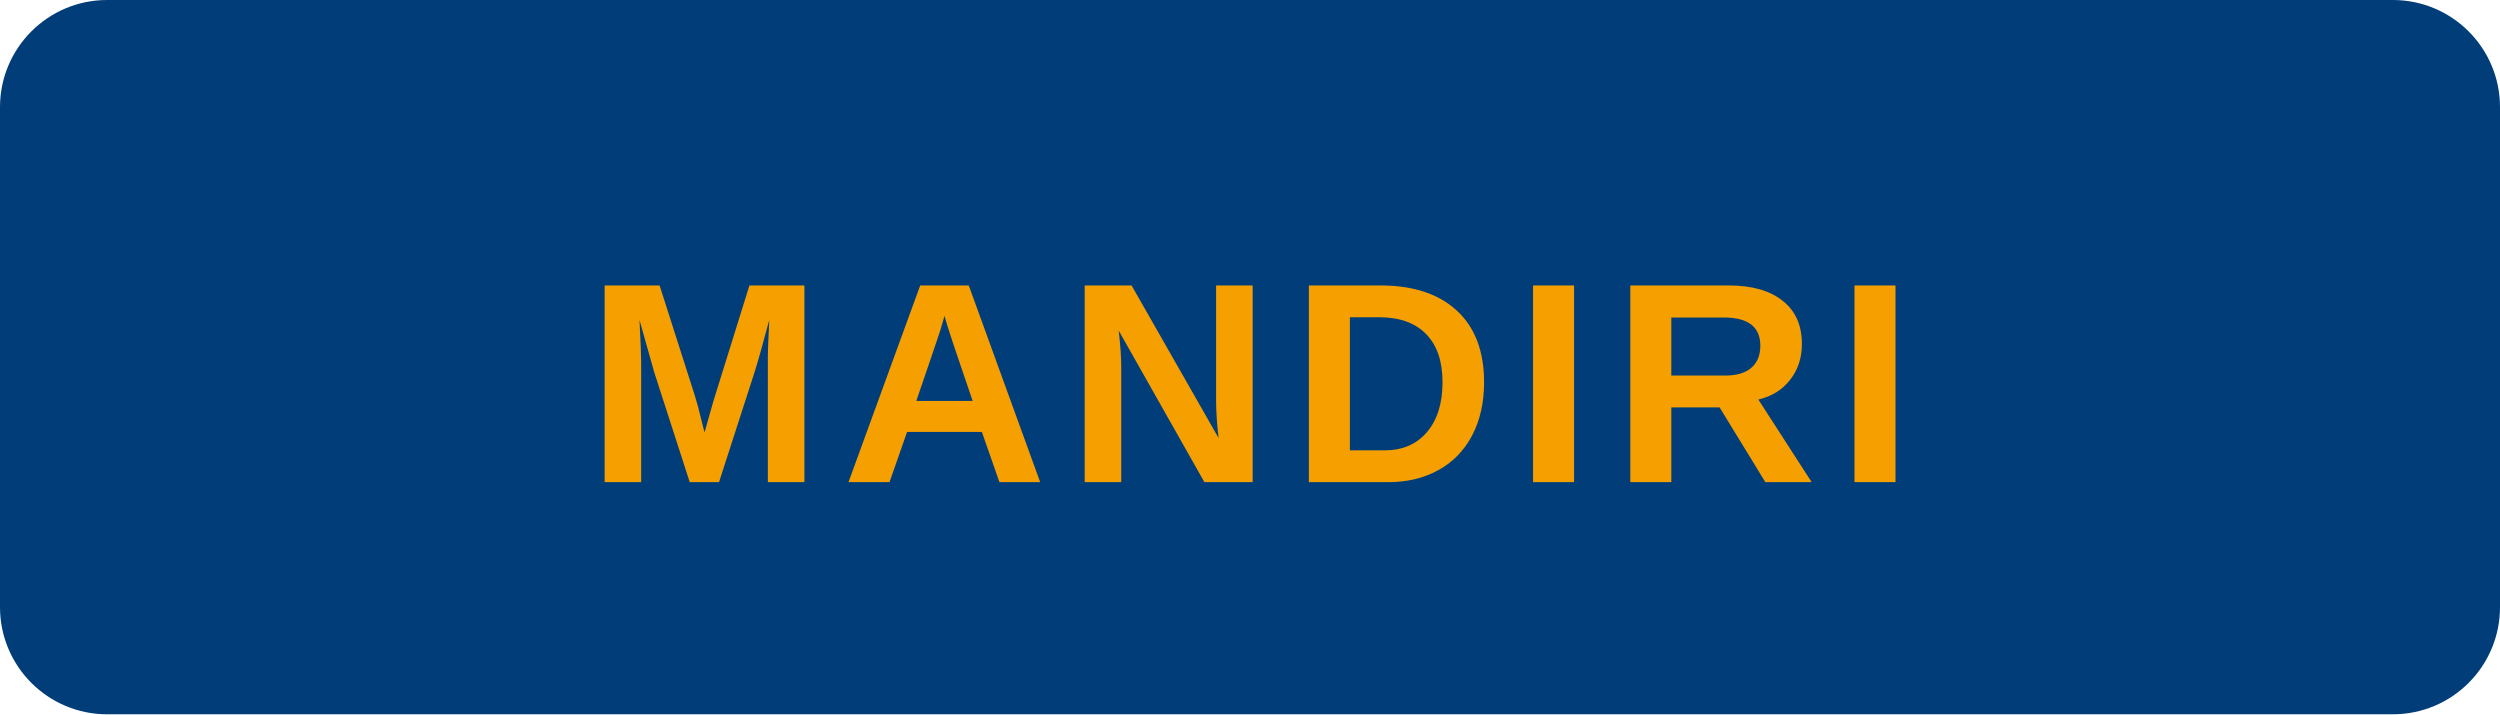
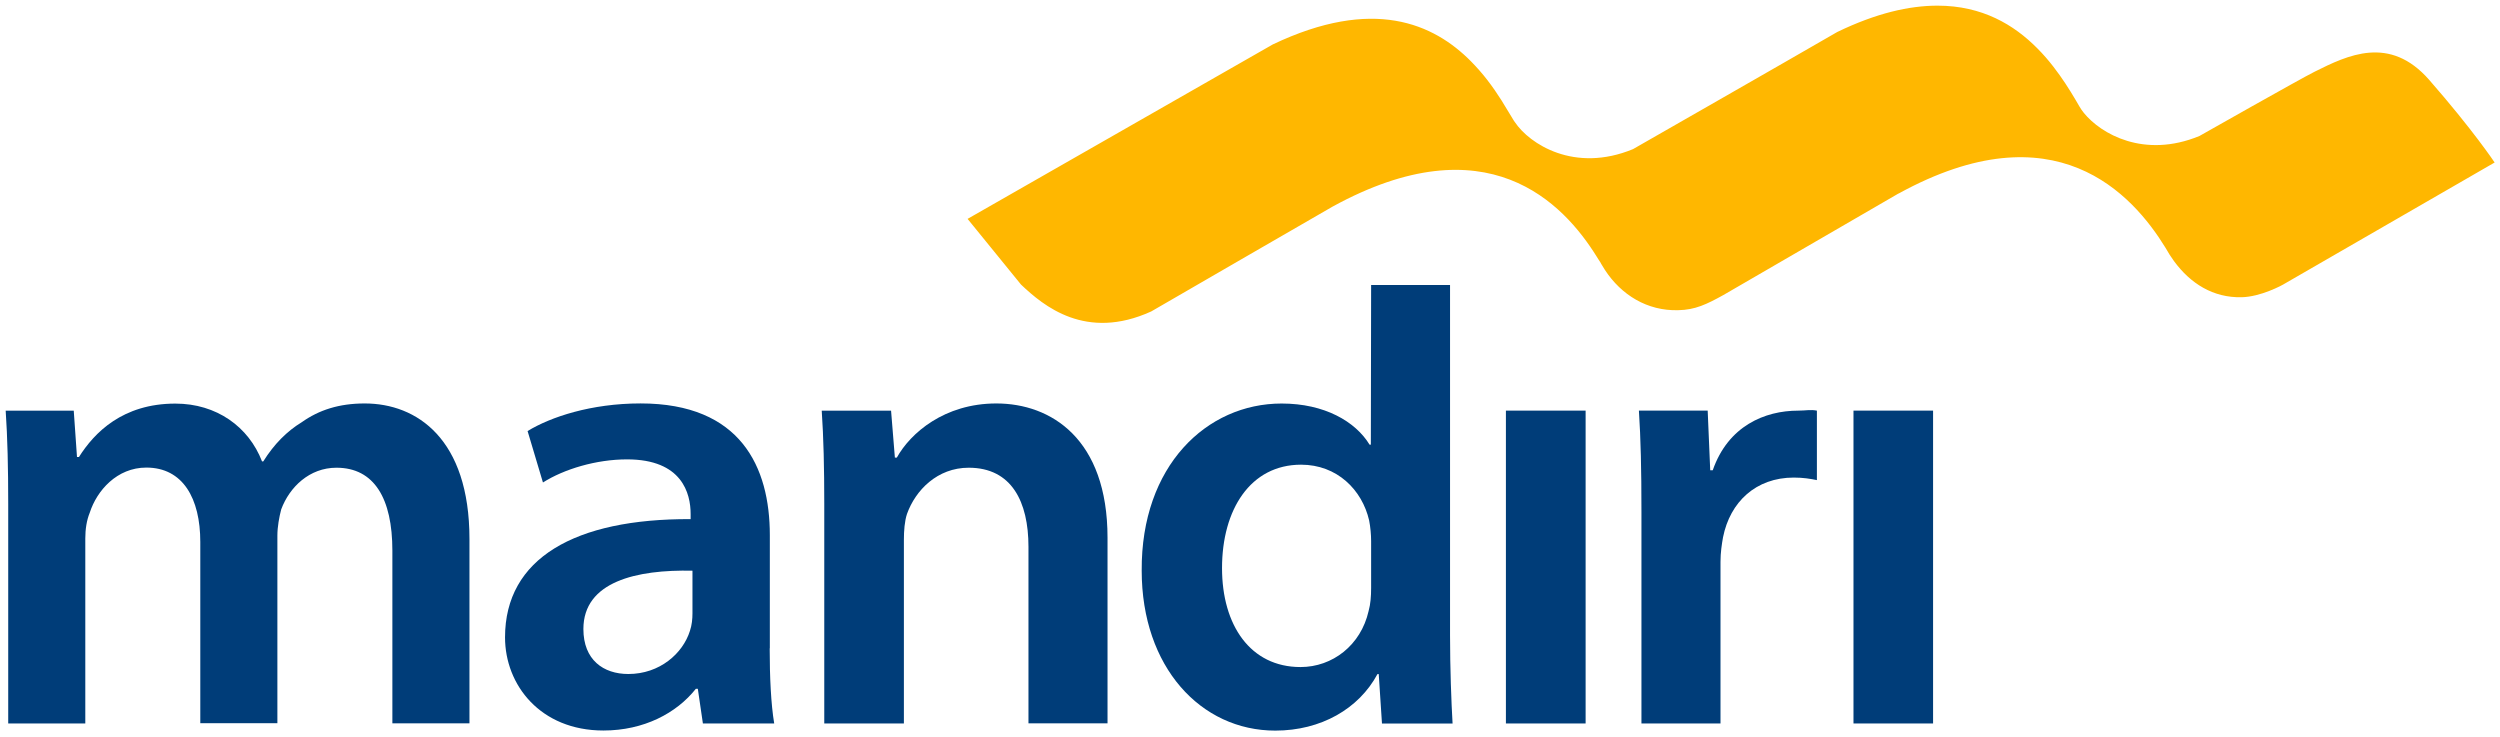
- <svg xmlns="http://www.w3.org/2000/svg" viewBox="0 0 140 40">
-   <rect width="140" height="40" rx="6" fill="#003D79" />
-   <text x="70" y="27" font-family="Arial Black, Arial, sans-serif" font-weight="900" font-size="16" fill="#F5A000" text-anchor="middle" letter-spacing="1">MANDIRI</text>
+ <svg xmlns="http://www.w3.org/2000/svg" version="1.1" x="0px" y="0px" viewBox="0 0 221.75 65.3" style="enable-background:new 0 0 221.75 65.3;" xml:space="preserve">
+   <style type="text/css">.st0{fill:#003D79;}.st1{fill:#FFB700;}</style>
+   <g transform="translate(-89.62594,-173.4984)">
+     <g transform="translate(0.5000016,-0.5000016)">
+       <g transform="matrix(1.25,0,0,-1.25,89.85469,218.685)">
+         <path class="st0" d="M0,0c0,2.55-0.05,4.7-0.18,6.61h4.83l0.23-3.29h0.14c1.09,1.73,3.1,3.79,6.84,3.79c2.92,0,5.2-1.64,6.15-4.1h0.09c0.77,1.23,1.68,2.14,2.73,2.78c1.23,0.87,2.65,1.33,4.47,1.33c3.69,0,7.43-2.51,7.43-9.62v-13.08h-5.47v12.26c0,3.69-1.28,5.88-3.97,5.88c-1.91,0-3.33-1.37-3.92-2.96c-0.14-0.54-0.27-1.23-0.27-1.86v-13.31h-5.47v12.86c0,3.09-1.23,5.28-3.83,5.28c-2.09,0-3.51-1.64-4.01-3.19C5.56-1.18,5.47-1.82,5.47-2.46v-13.13H0V0z" />
+       </g>
+       <g transform="matrix(1.25,0,0,-1.25,157.3976,231.5074)">
+         <path class="st0" d="M0,0c0-2,0.09-3.96,0.32-5.33h-5.06l-0.36,2.46h-0.14c-1.37-1.73-3.69-2.96-6.56-2.96c-4.47,0-6.98,3.23-6.98,6.61c0,5.61,4.96,8.43,13.17,8.39v0.36c0,1.46-0.6,3.88-4.51,3.88c-2.19,0-4.47-0.69-5.97-1.64l-1.09,3.65c1.64,1,4.51,1.96,8.02,1.96c7.11,0,9.17-4.52,9.17-9.35V0z M-5.47,5.51c-3.97,0.09-7.75-0.77-7.75-4.14c0-2.19,1.42-3.19,3.19-3.19c2.23,0,3.87,1.46,4.37,3.06c0.14,0.41,0.18,0.86,0.18,1.23V5.51z" />
+       </g>
+       <g transform="matrix(1.25,0,0,-1.25,162.2386,218.685)">
+         <path class="st0" d="M0,0c0,2.55-0.05,4.7-0.18,6.61h4.92l0.27-3.33h0.14c0.96,1.73,3.37,3.84,7.06,3.84c3.88,0,7.89-2.51,7.89-9.53v-13.17h-5.61v12.53c0,3.19-1.19,5.61-4.24,5.61c-2.23,0-3.78-1.6-4.38-3.28C5.7-1.23,5.65-1.92,5.65-2.55v-13.04H0V0z" />
+       </g>
+       <g transform="matrix(1.25,0,0,-1.25,217.7446,199.2783)">
+         <path class="st0" d="M0,0v-24.87c0-2.28,0.09-4.74,0.18-6.25h-5.01l-0.23,3.51h-0.09c-1.32-2.46-4.01-4.01-7.25-4.01c-5.29,0-9.48,4.51-9.48,11.35c-0.05,7.43,4.6,11.86,9.93,11.86c3.05,0,5.24-1.28,6.24-2.92h0.09L-5.6,0H0z M-5.6-18.17c0,0.45-0.05,1-0.14,1.46c-0.5,2.18-2.28,3.96-4.83,3.96c-3.6,0-5.61-3.19-5.61-7.34c0-4.05,2.01-7.02,5.57-7.02c2.27,0,4.28,1.55,4.83,3.97c0.14,0.5,0.18,1.05,0.18,1.64C-5.6-21.5-5.6-18.17-5.6-18.17z" />
+       </g>
+       <path class="st0" d="M222.7,210.42h7.07v27.75h-7.07V210.42z" />
+       <g transform="matrix(1.25,0,0,-1.25,234.7223,219.3715)">
+         <path class="st0" d="M0,0c0,3.01-0.05,5.15-0.18,7.16H4.7l0.18-4.23h0.18c1.09,3.14,3.69,4.23,6.07,4.23c0.54,0,0.86,0.09,1.32,0V2.23c-0.45,0.09-0.95,0.18-1.64,0.18c-2.69,0-4.52-1.73-5.02-4.23c-0.09-0.5-0.18-1.1-0.18-1.74v-11.48H0V0z" />
+       </g>
+       <path class="st0" d="M253.53,210.42h7.06v27.75h-7.06V210.42z" />
+       <g transform="matrix(1.25,0,0,-1.25,44.62531,1166.625)">
+         <g>
+           <g>
+             <g>
+               <path class="st1" d="M165.97,791.83c-3.4-1.97-14.49-8.31-14.49-8.31c-4.16-1.72-7.35,0.37-8.38,1.91c-0.05,0.06-0.09,0.13-0.12,0.18l-0.14,0.23l-0.7,1.15c-0.3,0.47-0.63,0.96-1.02,1.46c-0.34,0.44-0.72,0.87-1.13,1.29c-2.67,2.7-6.95,4.6-14.07,1.21c-4.31-2.46-14.33-8.19-14.33-8.19c-4.12-2.36-7.33-4.19-7.33-4.19l3.79-4.66c1.6-1.52,4.6-4.02,9.24-1.91c0,0,12.82,7.42,12.87,7.44c10.96,6.01,16.37,0.27,18.75-3.56c0.08-0.12,0.15-0.25,0.23-0.36l0.01-0.01c0.03-0.05,0.05-0.09,0.07-0.13l0.27-0.44c1.16-1.77,3-2.91,5.19-2.85c1.21,0.02,2.03,0.42,3.22,1.08l12.4,7.19c0.01,0,0.01,0.01,0.03,0.01c11.09,6.09,16.59-0.03,18.94-3.86c0.18-0.33,0.39-0.65,0.6-0.94c1.16-1.58,2.77-2.61,4.8-2.56c1.34,0.03,2.85,0.83,3.08,0.98l14.87,8.58c0,0-1.52,2.29-4.65,5.87c-2.8,3.19-5.77,1.75-8.13,0.57c-0.99-0.49-8.17-4.56-8.17-4.56c-3.93-1.62-6.99,0.15-8.2,1.64c-0.12,0.16-0.23,0.3-0.31,0.45l-0.28,0.48c-0.43,0.73-0.95,1.55-1.58,2.36c-0.34,0.44-0.72,0.88-1.13,1.29c-1.65,1.67-3.91,3.03-7.08,3.03C171.08,793.7,168.74,793.17,165.97,791.83" />
+             </g>
+           </g>
+         </g>
+       </g>
+     </g>
+   </g>
</svg>
